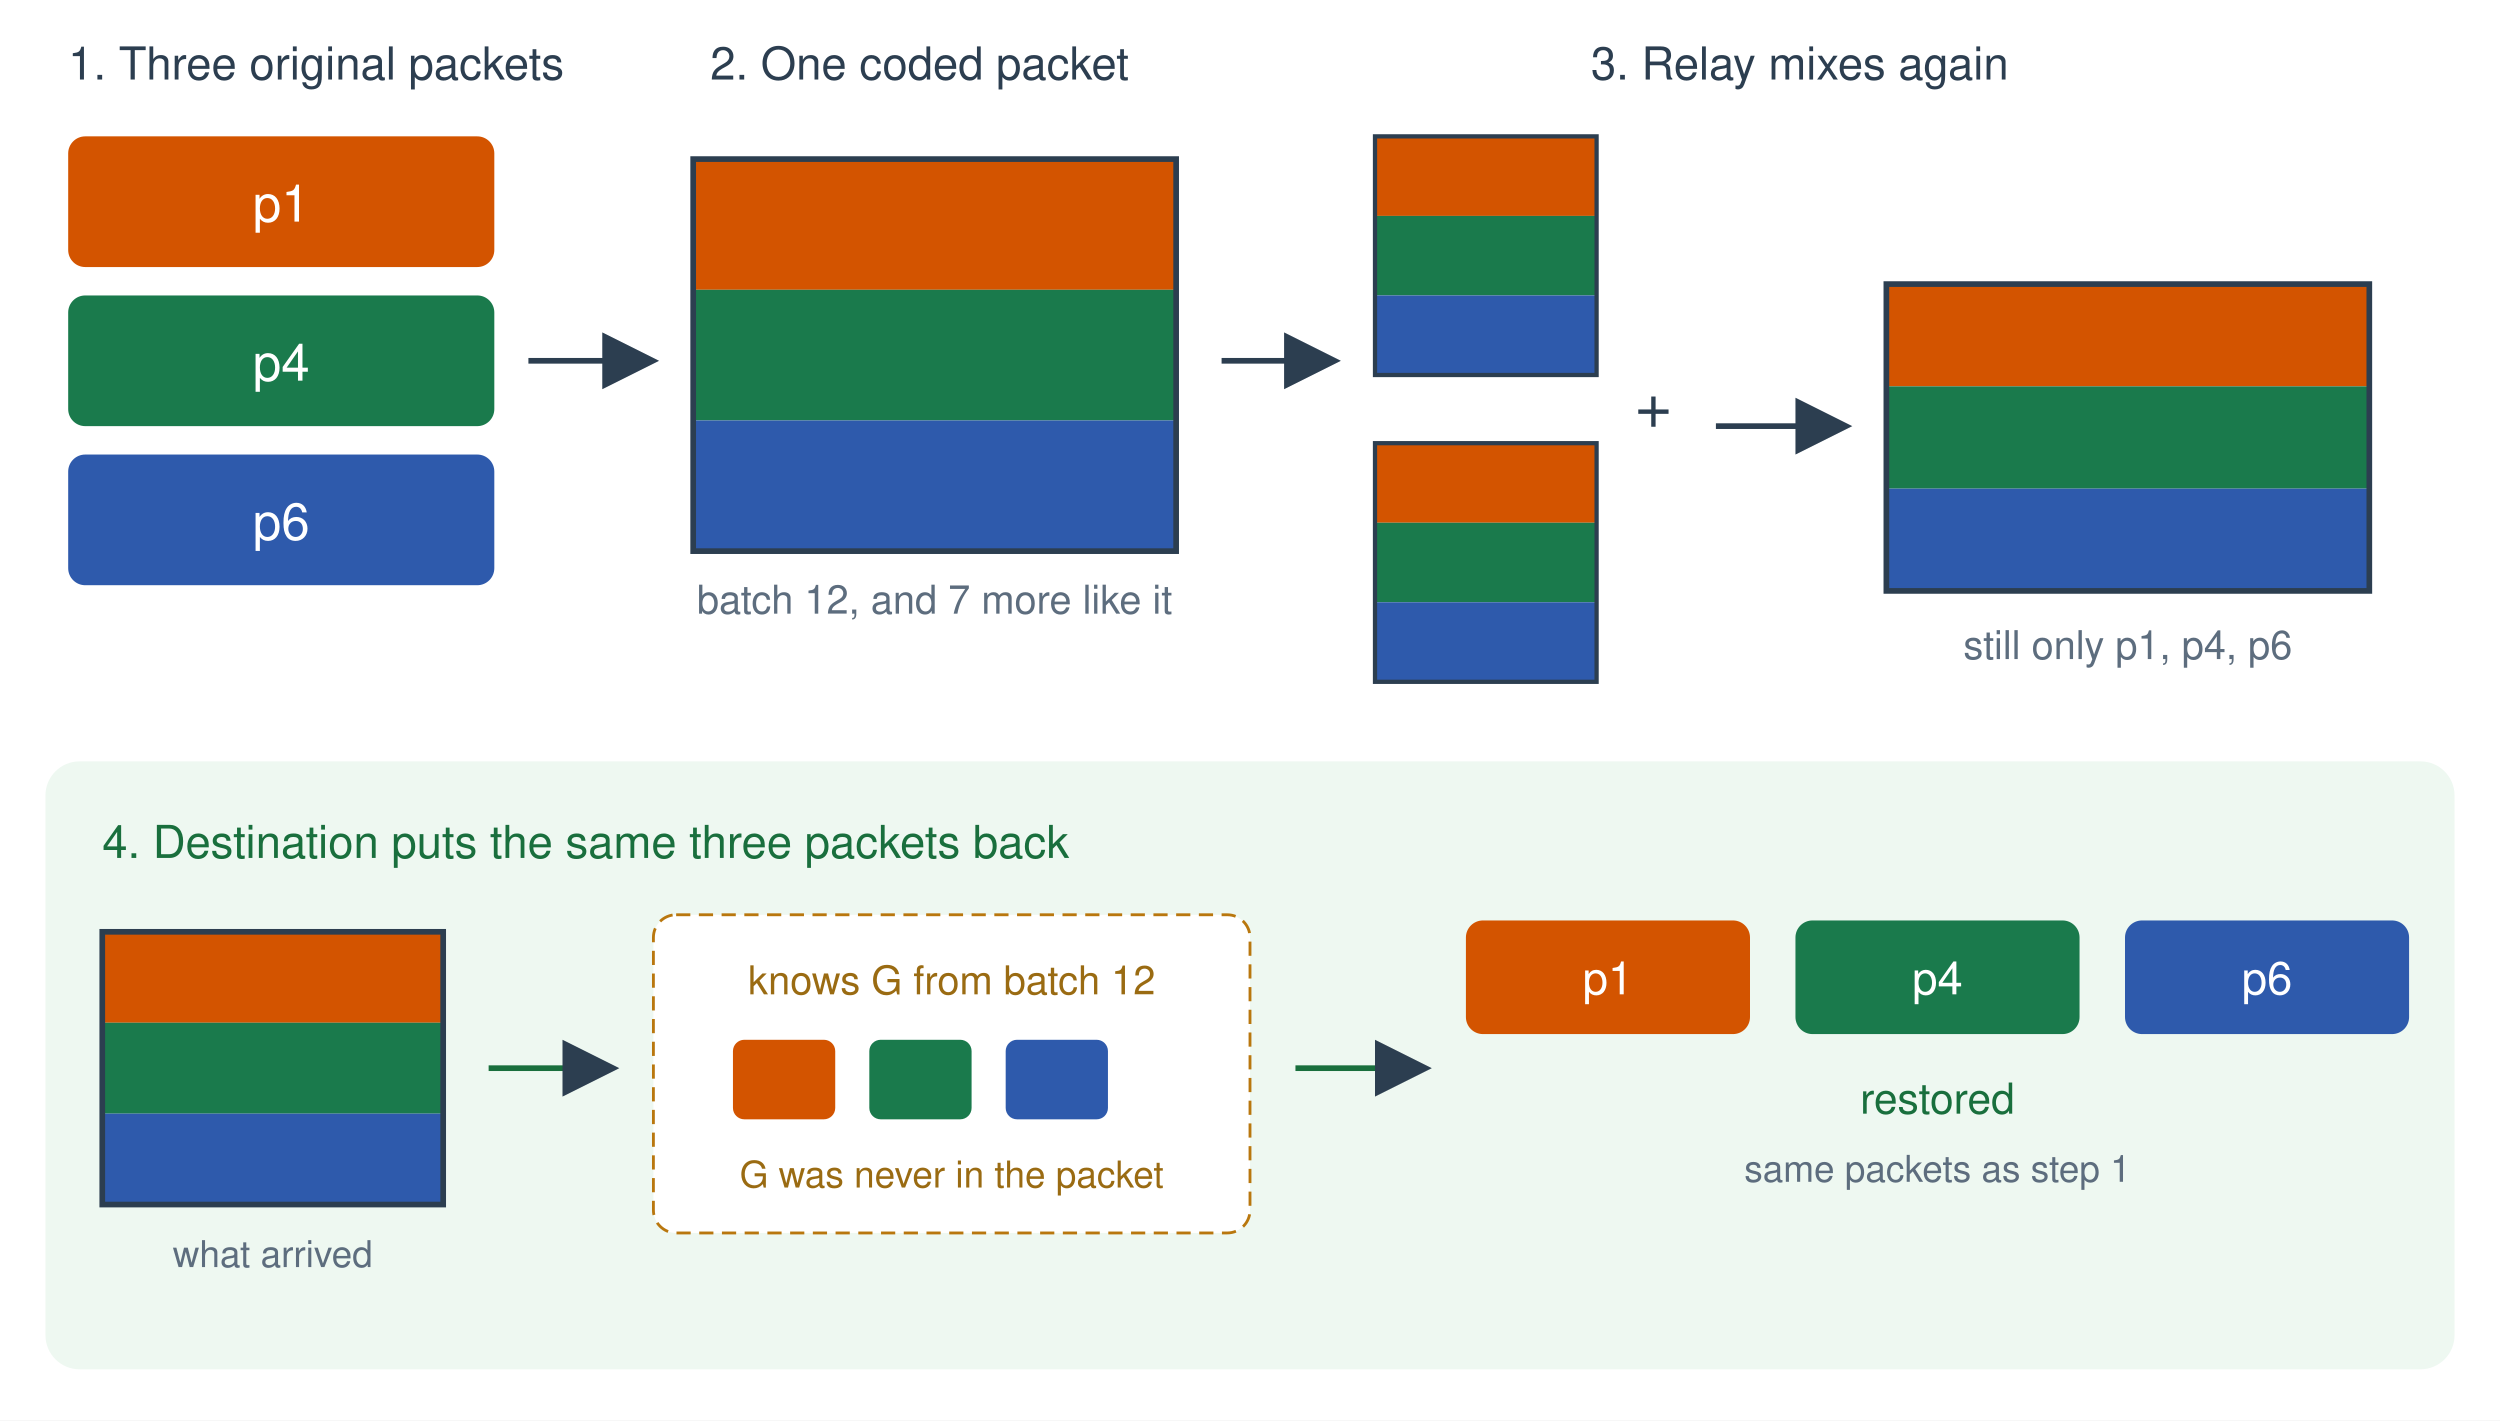
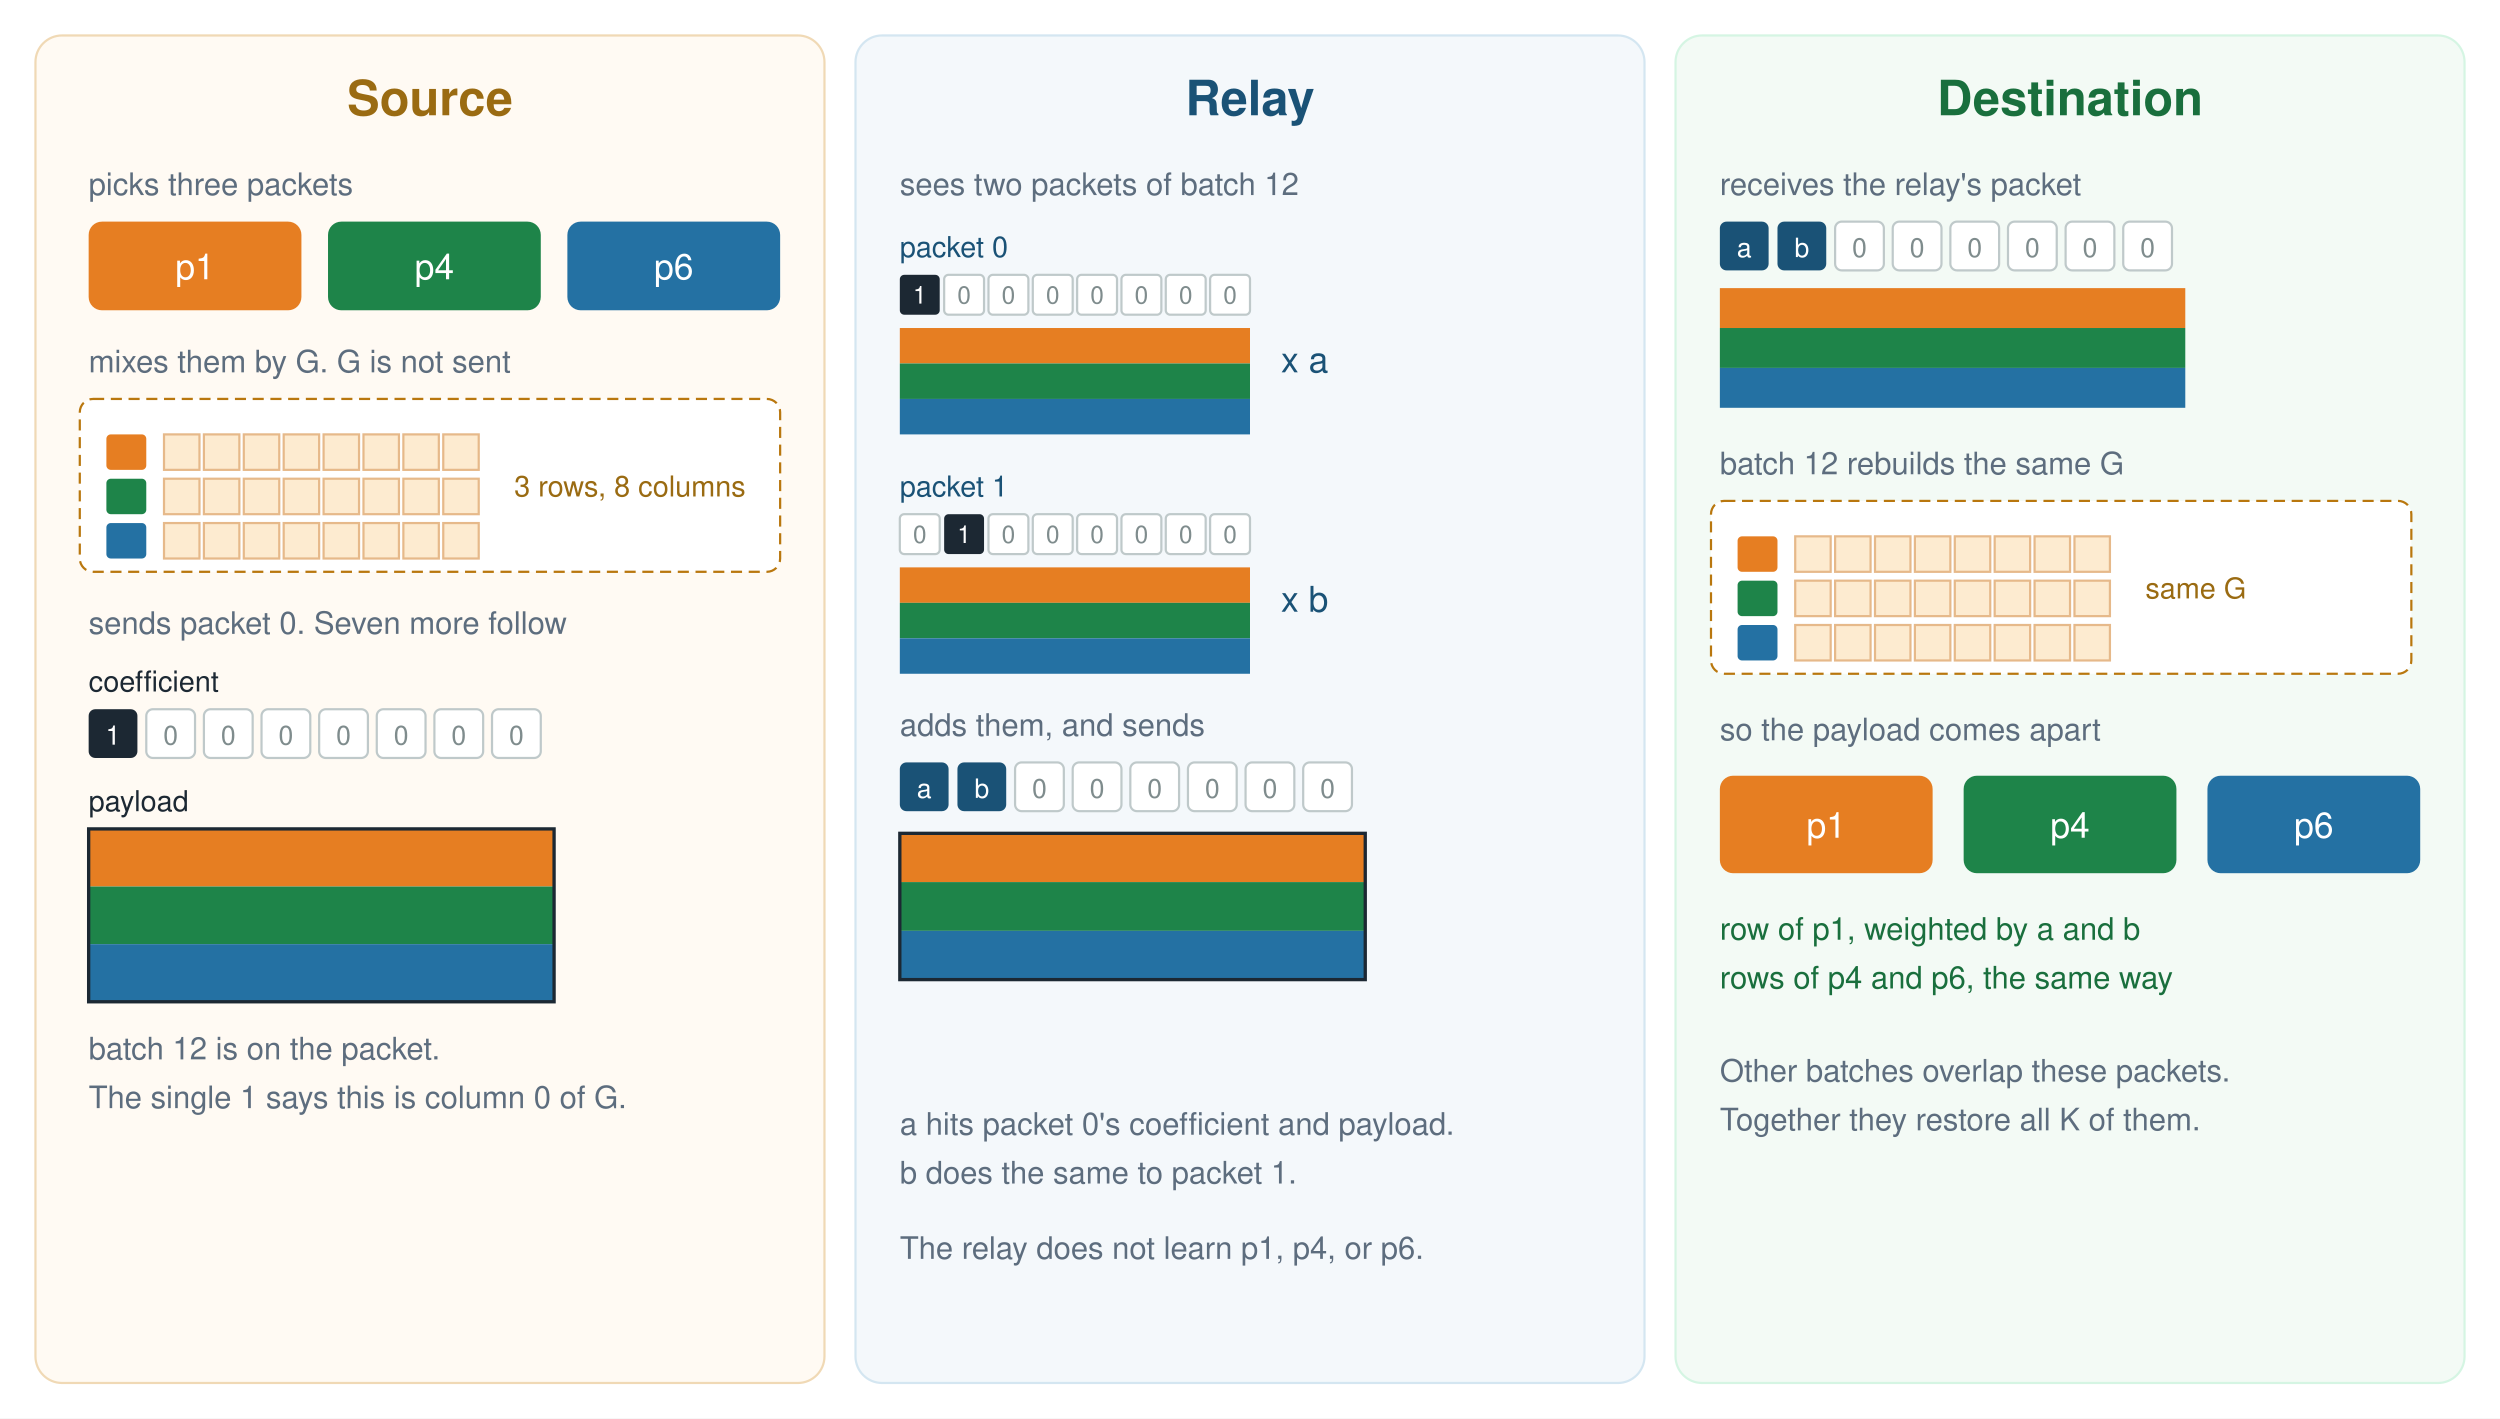
- <svg xmlns="http://www.w3.org/2000/svg" viewBox="0 0 880 500" width="880" height="500">
-   <rect width="880" height="500" fill="#ffffff" />
-   <defs>
-     <marker id="arrow" markerWidth="10" markerHeight="10" refX="8" refY="5" orient="auto">
-       <path d="M0 0 L10 5 L0 10 Z" fill="#2c3e50" />
-     </marker>
-   </defs>
-   <text x="24" y="28" fill="#2c3e50" font-family="Segoe UI, Helvetica, Arial, sans-serif" font-size="16">1. Three original packets</text>
-   <text x="250" y="28" fill="#2c3e50" font-family="Segoe UI, Helvetica, Arial, sans-serif" font-size="16">2. One coded packet</text>
-   <text x="560" y="28" fill="#2c3e50" font-family="Segoe UI, Helvetica, Arial, sans-serif" font-size="16">3. Relay mixes again</text>
-   <g font-family="Segoe UI, Helvetica, Arial, sans-serif" font-size="18" fill="#ffffff" text-anchor="middle">
-     <rect x="24" y="48" width="150" height="46" rx="6" fill="#d35400" />
-     <text x="99" y="78">p1</text>
-     <rect x="24" y="104" width="150" height="46" rx="6" fill="#1a7a4c" />
-     <text x="99" y="134">p4</text>
-     <rect x="24" y="160" width="150" height="46" rx="6" fill="#2e5aac" />
-     <text x="99" y="190">p6</text>
-   </g>
-   <line x1="186" y1="127" x2="228" y2="127" stroke="#2c3e50" stroke-width="2" marker-end="url(#arrow)" />
+ <svg xmlns="http://www.w3.org/2000/svg" viewBox="0 0 1128 640" width="1128" height="640">
+   <rect width="1128" height="640" fill="#ffffff" />
+   <rect x="16" y="16" width="356" height="608" rx="12" fill="#fffaf3" stroke="#f0d9b5" />
+   <rect x="386" y="16" width="356" height="608" rx="12" fill="#f4f8fb" stroke="#d4e6f1" />
+   <rect x="756" y="16" width="356" height="608" rx="12" fill="#f3faf5" stroke="#d5f5e3" />
+   <text x="194" y="52" fill="#9a6b12" font-family="Segoe UI, Helvetica, Arial, sans-serif" font-size="22" font-weight="600" text-anchor="middle">Source</text>
+   <text x="564" y="52" fill="#1a5276" font-family="Segoe UI, Helvetica, Arial, sans-serif" font-size="22" font-weight="600" text-anchor="middle">Relay</text>
+   <text x="934" y="52" fill="#196f3d" font-family="Segoe UI, Helvetica, Arial, sans-serif" font-size="22" font-weight="600" text-anchor="middle">Destination</text>
+   <text x="40" y="88" fill="#5d6d7e" font-family="Segoe UI, Helvetica, Arial, sans-serif" font-size="14">picks three packets</text>
+   <g font-family="Segoe UI, Helvetica, Arial, sans-serif" font-size="16" fill="#ffffff" text-anchor="middle">
+     <rect x="40" y="100" width="96" height="40" rx="6" fill="#e67e22" />
+     <text x="88" y="126">p1</text>
+     <rect x="148" y="100" width="96" height="40" rx="6" fill="#1e8449" />
+     <text x="196" y="126">p4</text>
+     <rect x="256" y="100" width="96" height="40" rx="6" fill="#2471a3" />
+     <text x="304" y="126">p6</text>
+   </g>
+   <text x="40" y="168" fill="#5d6d7e" font-family="Segoe UI, Helvetica, Arial, sans-serif" font-size="14">mixes them by G. G is not sent</text>
  <g>
-     <rect x="244" y="56" width="170" height="46" fill="#d35400" />
-     <rect x="244" y="102" width="170" height="46" fill="#1a7a4c" />
-     <rect x="244" y="148" width="170" height="46" fill="#2e5aac" />
-     <rect x="244" y="56" width="170" height="138" fill="none" stroke="#2c3e50" stroke-width="2" />
-   </g>
-   <text x="329" y="216" fill="#5d6d7e" font-family="Segoe UI, Helvetica, Arial, sans-serif" font-size="14" text-anchor="middle">batch 12, and 7 more like it</text>
-   <line x1="430" y1="127" x2="468" y2="127" stroke="#2c3e50" stroke-width="2" marker-end="url(#arrow)" />
+     <rect x="36" y="180" width="316" height="78" rx="6" fill="#ffffff" stroke="#b9770e" stroke-dasharray="5 3" />
+     <rect x="48" y="196" width="18" height="16" rx="2" fill="#e67e22" />
+     <rect x="48" y="216" width="18" height="16" rx="2" fill="#1e8449" />
+     <rect x="48" y="236" width="18" height="16" rx="2" fill="#2471a3" />
+     <g fill="#fdebd0" stroke="#e6b98a">
+       <rect x="74" y="196" width="16" height="16" />
+       <rect x="92" y="196" width="16" height="16" />
+       <rect x="110" y="196" width="16" height="16" />
+       <rect x="128" y="196" width="16" height="16" />
+       <rect x="146" y="196" width="16" height="16" />
+       <rect x="164" y="196" width="16" height="16" />
+       <rect x="182" y="196" width="16" height="16" />
+       <rect x="200" y="196" width="16" height="16" />
+       <rect x="74" y="216" width="16" height="16" />
+       <rect x="92" y="216" width="16" height="16" />
+       <rect x="110" y="216" width="16" height="16" />
+       <rect x="128" y="216" width="16" height="16" />
+       <rect x="146" y="216" width="16" height="16" />
+       <rect x="164" y="216" width="16" height="16" />
+       <rect x="182" y="216" width="16" height="16" />
+       <rect x="200" y="216" width="16" height="16" />
+       <rect x="74" y="236" width="16" height="16" />
+       <rect x="92" y="236" width="16" height="16" />
+       <rect x="110" y="236" width="16" height="16" />
+       <rect x="128" y="236" width="16" height="16" />
+       <rect x="146" y="236" width="16" height="16" />
+       <rect x="164" y="236" width="16" height="16" />
+       <rect x="182" y="236" width="16" height="16" />
+       <rect x="200" y="236" width="16" height="16" />
+     </g>
+     <text x="232" y="224" fill="#9a6b12" font-family="Segoe UI, Helvetica, Arial, sans-serif" font-size="13">3 rows, 8 columns</text>
+   </g>
+   <text x="40" y="286" fill="#5d6d7e" font-family="Segoe UI, Helvetica, Arial, sans-serif" font-size="14">sends packet 0. Seven more follow</text>
+   <text x="40" y="312" fill="#1c2833" font-family="Segoe UI, Helvetica, Arial, sans-serif" font-size="13">coefficient</text>
+   <g font-family="Segoe UI, Helvetica, Arial, sans-serif" font-size="12" text-anchor="middle">
+     <rect x="40" y="320" width="22" height="22" rx="3" fill="#1c2833" />
+     <text x="51" y="336" fill="#ffffff">1</text>
+     <rect x="66" y="320" width="22" height="22" rx="3" fill="#ffffff" stroke="#bfc9ca" />
+     <text x="77" y="336" fill="#7f8c8d">0</text>
+     <rect x="92" y="320" width="22" height="22" rx="3" fill="#ffffff" stroke="#bfc9ca" />
+     <text x="103" y="336" fill="#7f8c8d">0</text>
+     <rect x="118" y="320" width="22" height="22" rx="3" fill="#ffffff" stroke="#bfc9ca" />
+     <text x="129" y="336" fill="#7f8c8d">0</text>
+     <rect x="144" y="320" width="22" height="22" rx="3" fill="#ffffff" stroke="#bfc9ca" />
+     <text x="155" y="336" fill="#7f8c8d">0</text>
+     <rect x="170" y="320" width="22" height="22" rx="3" fill="#ffffff" stroke="#bfc9ca" />
+     <text x="181" y="336" fill="#7f8c8d">0</text>
+     <rect x="196" y="320" width="22" height="22" rx="3" fill="#ffffff" stroke="#bfc9ca" />
+     <text x="207" y="336" fill="#7f8c8d">0</text>
+     <rect x="222" y="320" width="22" height="22" rx="3" fill="#ffffff" stroke="#bfc9ca" />
+     <text x="233" y="336" fill="#7f8c8d">0</text>
+   </g>
+   <text x="40" y="366" fill="#1c2833" font-family="Segoe UI, Helvetica, Arial, sans-serif" font-size="13">payload</text>
+   <rect x="40" y="374" width="210" height="26" fill="#e67e22" />
+   <rect x="40" y="400" width="210" height="26" fill="#1e8449" />
+   <rect x="40" y="426" width="210" height="26" fill="#2471a3" />
+   <rect x="40" y="374" width="210" height="78" fill="none" stroke="#1c2833" stroke-width="1.5" />
+   <text x="40" y="478" fill="#5d6d7e" font-family="Segoe UI, Helvetica, Arial, sans-serif" font-size="14">batch 12 is on the packet.</text>
+   <text x="40" y="500" fill="#5d6d7e" font-family="Segoe UI, Helvetica, Arial, sans-serif" font-size="14">The single 1 says this is column 0 of G.</text>
+   <text x="406" y="88" fill="#5d6d7e" font-family="Segoe UI, Helvetica, Arial, sans-serif" font-size="14">sees two packets of batch 12</text>
+   <text x="406" y="116" fill="#1a5276" font-family="Segoe UI, Helvetica, Arial, sans-serif" font-size="13">packet 0</text>
+   <g font-family="Segoe UI, Helvetica, Arial, sans-serif" font-size="11" text-anchor="middle">
+     <rect x="406" y="124" width="18" height="18" rx="2" fill="#1c2833" />
+     <text x="415" y="137" fill="#ffffff">1</text>
+     <rect x="426" y="124" width="18" height="18" rx="2" fill="#ffffff" stroke="#bfc9ca" />
+     <text x="435" y="137" fill="#7f8c8d">0</text>
+     <rect x="446" y="124" width="18" height="18" rx="2" fill="#ffffff" stroke="#bfc9ca" />
+     <text x="455" y="137" fill="#7f8c8d">0</text>
+     <rect x="466" y="124" width="18" height="18" rx="2" fill="#ffffff" stroke="#bfc9ca" />
+     <text x="475" y="137" fill="#7f8c8d">0</text>
+     <rect x="486" y="124" width="18" height="18" rx="2" fill="#ffffff" stroke="#bfc9ca" />
+     <text x="495" y="137" fill="#7f8c8d">0</text>
+     <rect x="506" y="124" width="18" height="18" rx="2" fill="#ffffff" stroke="#bfc9ca" />
+     <text x="515" y="137" fill="#7f8c8d">0</text>
+     <rect x="526" y="124" width="18" height="18" rx="2" fill="#ffffff" stroke="#bfc9ca" />
+     <text x="535" y="137" fill="#7f8c8d">0</text>
+     <rect x="546" y="124" width="18" height="18" rx="2" fill="#ffffff" stroke="#bfc9ca" />
+     <text x="555" y="137" fill="#7f8c8d">0</text>
+   </g>
+   <rect x="406" y="148" width="158" height="16" fill="#e67e22" />
+   <rect x="406" y="164" width="158" height="16" fill="#1e8449" />
+   <rect x="406" y="180" width="158" height="16" fill="#2471a3" />
+   <text x="578" y="168" fill="#1a5276" font-family="Segoe UI, Helvetica, Arial, sans-serif" font-size="16">x a</text>
+   <text x="406" y="224" fill="#1a5276" font-family="Segoe UI, Helvetica, Arial, sans-serif" font-size="13">packet 1</text>
+   <g font-family="Segoe UI, Helvetica, Arial, sans-serif" font-size="11" text-anchor="middle">
+     <rect x="406" y="232" width="18" height="18" rx="2" fill="#ffffff" stroke="#bfc9ca" />
+     <text x="415" y="245" fill="#7f8c8d">0</text>
+     <rect x="426" y="232" width="18" height="18" rx="2" fill="#1c2833" />
+     <text x="435" y="245" fill="#ffffff">1</text>
+     <rect x="446" y="232" width="18" height="18" rx="2" fill="#ffffff" stroke="#bfc9ca" />
+     <text x="455" y="245" fill="#7f8c8d">0</text>
+     <rect x="466" y="232" width="18" height="18" rx="2" fill="#ffffff" stroke="#bfc9ca" />
+     <text x="475" y="245" fill="#7f8c8d">0</text>
+     <rect x="486" y="232" width="18" height="18" rx="2" fill="#ffffff" stroke="#bfc9ca" />
+     <text x="495" y="245" fill="#7f8c8d">0</text>
+     <rect x="506" y="232" width="18" height="18" rx="2" fill="#ffffff" stroke="#bfc9ca" />
+     <text x="515" y="245" fill="#7f8c8d">0</text>
+     <rect x="526" y="232" width="18" height="18" rx="2" fill="#ffffff" stroke="#bfc9ca" />
+     <text x="535" y="245" fill="#7f8c8d">0</text>
+     <rect x="546" y="232" width="18" height="18" rx="2" fill="#ffffff" stroke="#bfc9ca" />
+     <text x="555" y="245" fill="#7f8c8d">0</text>
+   </g>
+   <rect x="406" y="256" width="158" height="16" fill="#e67e22" />
+   <rect x="406" y="272" width="158" height="16" fill="#1e8449" />
+   <rect x="406" y="288" width="158" height="16" fill="#2471a3" />
+   <text x="578" y="276" fill="#1a5276" font-family="Segoe UI, Helvetica, Arial, sans-serif" font-size="16">x b</text>
+   <text x="406" y="332" fill="#5d6d7e" font-family="Segoe UI, Helvetica, Arial, sans-serif" font-size="14">adds them, and sends</text>
+   <g font-family="Segoe UI, Helvetica, Arial, sans-serif" font-size="12" text-anchor="middle">
+     <rect x="406" y="344" width="22" height="22" rx="3" fill="#1a5276" />
+     <text x="417" y="360" fill="#ffffff">a</text>
+     <rect x="432" y="344" width="22" height="22" rx="3" fill="#1a5276" />
+     <text x="443" y="360" fill="#ffffff">b</text>
+     <rect x="458" y="344" width="22" height="22" rx="3" fill="#ffffff" stroke="#bfc9ca" />
+     <text x="469" y="360" fill="#7f8c8d">0</text>
+     <rect x="484" y="344" width="22" height="22" rx="3" fill="#ffffff" stroke="#bfc9ca" />
+     <text x="495" y="360" fill="#7f8c8d">0</text>
+     <rect x="510" y="344" width="22" height="22" rx="3" fill="#ffffff" stroke="#bfc9ca" />
+     <text x="521" y="360" fill="#7f8c8d">0</text>
+     <rect x="536" y="344" width="22" height="22" rx="3" fill="#ffffff" stroke="#bfc9ca" />
+     <text x="547" y="360" fill="#7f8c8d">0</text>
+     <rect x="562" y="344" width="22" height="22" rx="3" fill="#ffffff" stroke="#bfc9ca" />
+     <text x="573" y="360" fill="#7f8c8d">0</text>
+     <rect x="588" y="344" width="22" height="22" rx="3" fill="#ffffff" stroke="#bfc9ca" />
+     <text x="599" y="360" fill="#7f8c8d">0</text>
+   </g>
+   <rect x="406" y="376" width="210" height="22" fill="#e67e22" />
+   <rect x="406" y="398" width="210" height="22" fill="#1e8449" />
+   <rect x="406" y="420" width="210" height="22" fill="#2471a3" />
+   <rect x="406" y="376" width="210" height="66" fill="none" stroke="#1c2833" stroke-width="1.5" />
+   <text x="406" y="512" fill="#5d6d7e" font-family="Segoe UI, Helvetica, Arial, sans-serif" font-size="14">a hits packet 0's coefficient and payload.</text>
+   <text x="406" y="534" fill="#5d6d7e" font-family="Segoe UI, Helvetica, Arial, sans-serif" font-size="14">b does the same to packet 1.</text>
+   <text x="406" y="568" fill="#5d6d7e" font-family="Segoe UI, Helvetica, Arial, sans-serif" font-size="14">The relay does not learn p1, p4, or p6.</text>
+   <text x="776" y="88" fill="#5d6d7e" font-family="Segoe UI, Helvetica, Arial, sans-serif" font-size="14">receives the relay's packet</text>
+   <g font-family="Segoe UI, Helvetica, Arial, sans-serif" font-size="12" text-anchor="middle">
+     <rect x="776" y="100" width="22" height="22" rx="3" fill="#1a5276" />
+     <text x="787" y="116" fill="#ffffff">a</text>
+     <rect x="802" y="100" width="22" height="22" rx="3" fill="#1a5276" />
+     <text x="813" y="116" fill="#ffffff">b</text>
+     <rect x="828" y="100" width="22" height="22" rx="3" fill="#ffffff" stroke="#bfc9ca" />
+     <text x="839" y="116" fill="#7f8c8d">0</text>
+     <rect x="854" y="100" width="22" height="22" rx="3" fill="#ffffff" stroke="#bfc9ca" />
+     <text x="865" y="116" fill="#7f8c8d">0</text>
+     <rect x="880" y="100" width="22" height="22" rx="3" fill="#ffffff" stroke="#bfc9ca" />
+     <text x="891" y="116" fill="#7f8c8d">0</text>
+     <rect x="906" y="100" width="22" height="22" rx="3" fill="#ffffff" stroke="#bfc9ca" />
+     <text x="917" y="116" fill="#7f8c8d">0</text>
+     <rect x="932" y="100" width="22" height="22" rx="3" fill="#ffffff" stroke="#bfc9ca" />
+     <text x="943" y="116" fill="#7f8c8d">0</text>
+     <rect x="958" y="100" width="22" height="22" rx="3" fill="#ffffff" stroke="#bfc9ca" />
+     <text x="969" y="116" fill="#7f8c8d">0</text>
+   </g>
+   <rect x="776" y="130" width="210" height="18" fill="#e67e22" />
+   <rect x="776" y="148" width="210" height="18" fill="#1e8449" />
+   <rect x="776" y="166" width="210" height="18" fill="#2471a3" />
+   <text x="776" y="214" fill="#5d6d7e" font-family="Segoe UI, Helvetica, Arial, sans-serif" font-size="14">batch 12 rebuilds the same G</text>
  <g>
-     <rect x="484" y="48" width="78" height="28" fill="#d35400" />
-     <rect x="484" y="76" width="78" height="28" fill="#1a7a4c" />
-     <rect x="484" y="104" width="78" height="28" fill="#2e5aac" />
-     <rect x="484" y="48" width="78" height="84" fill="none" stroke="#2c3e50" stroke-width="1.5" />
-     <rect x="484" y="156" width="78" height="28" fill="#d35400" />
-     <rect x="484" y="184" width="78" height="28" fill="#1a7a4c" />
-     <rect x="484" y="212" width="78" height="28" fill="#2e5aac" />
-     <rect x="484" y="156" width="78" height="84" fill="none" stroke="#2c3e50" stroke-width="1.5" />
-   </g>
-   <text x="582" y="150" fill="#2c3e50" font-family="Segoe UI, Helvetica, Arial, sans-serif" font-size="22" text-anchor="middle">+</text>
-   <line x1="604" y1="150" x2="648" y2="150" stroke="#2c3e50" stroke-width="2" marker-end="url(#arrow)" />
-   <g>
-     <rect x="664" y="100" width="170" height="36" fill="#d35400" />
-     <rect x="664" y="136" width="170" height="36" fill="#1a7a4c" />
-     <rect x="664" y="172" width="170" height="36" fill="#2e5aac" />
-     <rect x="664" y="100" width="170" height="108" fill="none" stroke="#2c3e50" stroke-width="2" />
-   </g>
-   <text x="749" y="232" fill="#5d6d7e" font-family="Segoe UI, Helvetica, Arial, sans-serif" font-size="14" text-anchor="middle">still only p1, p4, p6</text>
-   <rect x="16" y="268" width="848" height="214" rx="12" fill="#eef8f1" />
-   <text x="36" y="302" fill="#196f3d" font-family="Segoe UI, Helvetica, Arial, sans-serif" font-size="16">4. Destination puts the same three packets back</text>
-   <g>
-     <rect x="36" y="328" width="120" height="32" fill="#d35400" />
-     <rect x="36" y="360" width="120" height="32" fill="#1a7a4c" />
-     <rect x="36" y="392" width="120" height="32" fill="#2e5aac" />
-     <rect x="36" y="328" width="120" height="96" fill="none" stroke="#2c3e50" stroke-width="2" />
-   </g>
-   <text x="96" y="446" fill="#5d6d7e" font-family="Segoe UI, Helvetica, Arial, sans-serif" font-size="13" text-anchor="middle">what arrived</text>
-   <line x1="172" y1="376" x2="214" y2="376" stroke="#196f3d" stroke-width="2" marker-end="url(#arrow)" />
-   <rect x="230" y="322" width="210" height="112" rx="8" fill="#ffffff" stroke="#b9770e" stroke-dasharray="5 3" />
-   <text x="335" y="350" fill="#9a6b12" font-family="Segoe UI, Helvetica, Arial, sans-serif" font-size="14" text-anchor="middle">knows G from batch 12</text>
-   <rect x="258" y="366" width="36" height="28" rx="4" fill="#d35400" />
-   <rect x="306" y="366" width="36" height="28" rx="4" fill="#1a7a4c" />
-   <rect x="354" y="366" width="36" height="28" rx="4" fill="#2e5aac" />
-   <text x="335" y="418" fill="#9a6b12" font-family="Segoe UI, Helvetica, Arial, sans-serif" font-size="13" text-anchor="middle">G was never in the packet</text>
-   <line x1="456" y1="376" x2="500" y2="376" stroke="#196f3d" stroke-width="2" marker-end="url(#arrow)" />
+     <rect x="772" y="226" width="316" height="78" rx="6" fill="#ffffff" stroke="#b9770e" stroke-dasharray="5 3" />
+     <rect x="784" y="242" width="18" height="16" rx="2" fill="#e67e22" />
+     <rect x="784" y="262" width="18" height="16" rx="2" fill="#1e8449" />
+     <rect x="784" y="282" width="18" height="16" rx="2" fill="#2471a3" />
+     <g fill="#fdebd0" stroke="#e6b98a">
+       <rect x="810" y="242" width="16" height="16" />
+       <rect x="828" y="242" width="16" height="16" />
+       <rect x="846" y="242" width="16" height="16" />
+       <rect x="864" y="242" width="16" height="16" />
+       <rect x="882" y="242" width="16" height="16" />
+       <rect x="900" y="242" width="16" height="16" />
+       <rect x="918" y="242" width="16" height="16" />
+       <rect x="936" y="242" width="16" height="16" />
+       <rect x="810" y="262" width="16" height="16" />
+       <rect x="828" y="262" width="16" height="16" />
+       <rect x="846" y="262" width="16" height="16" />
+       <rect x="864" y="262" width="16" height="16" />
+       <rect x="882" y="262" width="16" height="16" />
+       <rect x="900" y="262" width="16" height="16" />
+       <rect x="918" y="262" width="16" height="16" />
+       <rect x="936" y="262" width="16" height="16" />
+       <rect x="810" y="282" width="16" height="16" />
+       <rect x="828" y="282" width="16" height="16" />
+       <rect x="846" y="282" width="16" height="16" />
+       <rect x="864" y="282" width="16" height="16" />
+       <rect x="882" y="282" width="16" height="16" />
+       <rect x="900" y="282" width="16" height="16" />
+       <rect x="918" y="282" width="16" height="16" />
+       <rect x="936" y="282" width="16" height="16" />
+     </g>
+     <text x="968" y="270" fill="#9a6b12" font-family="Segoe UI, Helvetica, Arial, sans-serif" font-size="13">same G</text>
+   </g>
+   <text x="776" y="334" fill="#5d6d7e" font-family="Segoe UI, Helvetica, Arial, sans-serif" font-size="14">so the payload comes apart</text>
  <g font-family="Segoe UI, Helvetica, Arial, sans-serif" font-size="16" fill="#ffffff" text-anchor="middle">
-     <rect x="516" y="324" width="100" height="40" rx="6" fill="#d35400" />
-     <text x="566" y="350">p1</text>
-     <rect x="632" y="324" width="100" height="40" rx="6" fill="#1a7a4c" />
-     <text x="682" y="350">p4</text>
-     <rect x="748" y="324" width="100" height="40" rx="6" fill="#2e5aac" />
-     <text x="798" y="350">p6</text>
-   </g>
-   <text x="682" y="392" fill="#196f3d" font-family="Segoe UI, Helvetica, Arial, sans-serif" font-size="15" text-anchor="middle">restored</text>
-   <text x="682" y="416" fill="#5d6d7e" font-family="Segoe UI, Helvetica, Arial, sans-serif" font-size="13" text-anchor="middle">same packets as step 1</text>
+     <rect x="776" y="350" width="96" height="44" rx="6" fill="#e67e22" />
+     <text x="824" y="378">p1</text>
+     <rect x="886" y="350" width="96" height="44" rx="6" fill="#1e8449" />
+     <text x="934" y="378">p4</text>
+     <rect x="996" y="350" width="96" height="44" rx="6" fill="#2471a3" />
+     <text x="1044" y="378">p6</text>
+   </g>
+   <text x="776" y="424" fill="#196f3d" font-family="Segoe UI, Helvetica, Arial, sans-serif" font-size="14">row of p1, weighted by a and b</text>
+   <text x="776" y="446" fill="#196f3d" font-family="Segoe UI, Helvetica, Arial, sans-serif" font-size="14">rows of p4 and p6, the same way</text>
+   <text x="776" y="488" fill="#5d6d7e" font-family="Segoe UI, Helvetica, Arial, sans-serif" font-size="14">Other batches overlap these packets.</text>
+   <text x="776" y="510" fill="#5d6d7e" font-family="Segoe UI, Helvetica, Arial, sans-serif" font-size="14">Together they restore all K of them.</text>
</svg>
